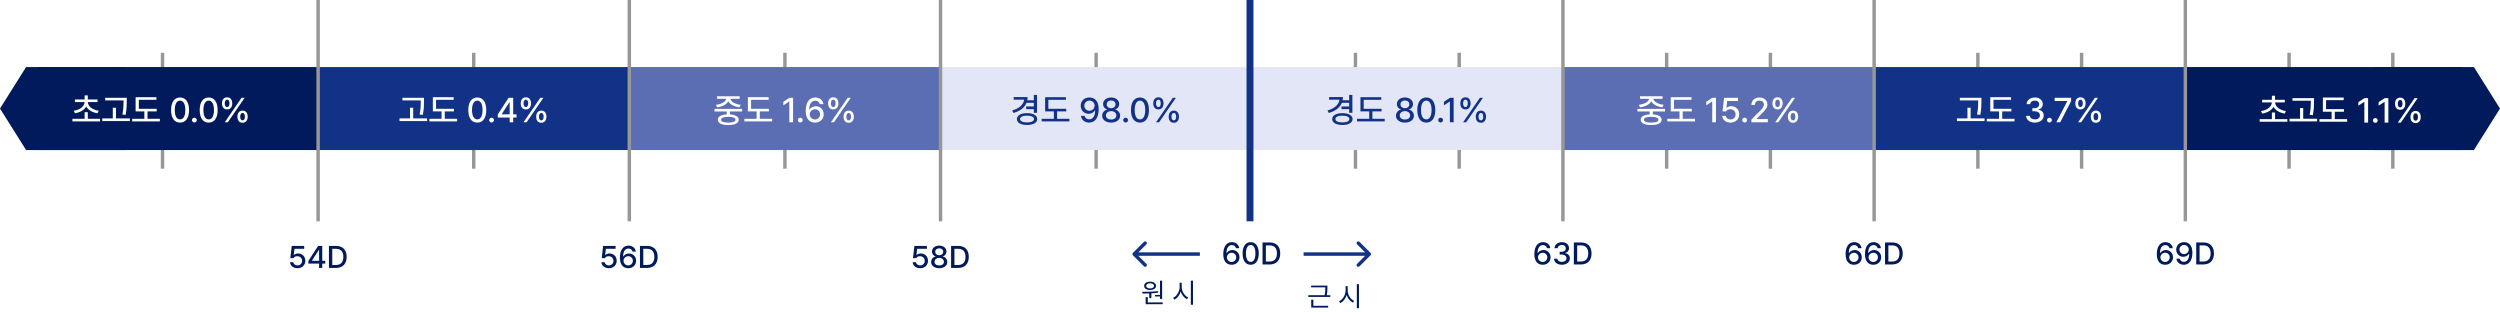
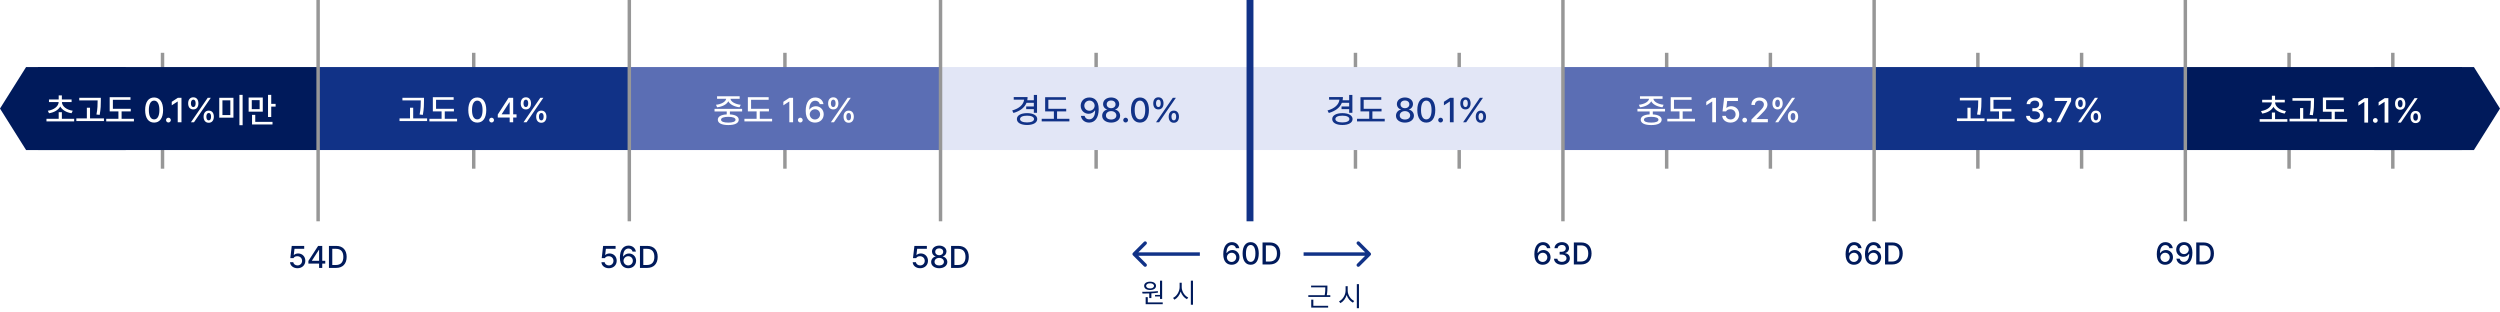
<svg xmlns="http://www.w3.org/2000/svg" width="593" height="74" viewBox="0 0 593 74" fill="none">
  <rect width="593" height="74" fill="#727272" />
-   <path d="M-340 -1077C-340 -1078.1 -339.105 -1079 -338 -1079H2975C2976.1 -1079 2977 -1078.1 2977 -1077V893C2977 894.105 2976.1 895 2975 895H-338C-339.105 895 -340 894.105 -340 893V-1077Z" fill="white" />
+   <path d="M-340 -994C-340 -995.105 -339.105 -996 -338 -996H2975C2976.1 -996 2977 -995.105 2977 -994V976C2977 977.105 2976.1 978 2975 978H-338C-339.105 978 -340 977.105 -340 976V-994Z" fill="white" />
+   <path d="M-338 -995H2975V-997H-338V-995ZM2976 -994V976H2978V-994H2976ZM2975 977H-338V979H2975V977ZM-339 976V-994H-341V976H-339ZM-338 977C-338.552 977 -339 976.552 -339 976H-341C-341 977.657 -339.657 979 -338 979V977ZM2976 976C2976 976.552 2975.55 977 2975 977V979C2976.66 979 2978 977.657 2978 976H2976ZM2975 -995C2975.55 -995 2976 -994.552 2976 -994H2978C2978 -995.657 2976.66 -997 2975 -997V-995ZM-338 -997C-339.657 -997 -341 -995.657 -341 -994H-339C-339 -994.552 -338.552 -995 -338 -995V-997Z" fill="black" fill-opacity="0.1" />
  <path fill-rule="evenodd" clip-rule="evenodd" d="M111.957 40.013V12.523H112.777V40.013H111.957Z" fill="#979797" />
  <path d="M6.188 15.904H29.816V35.589H6.188L0 25.746L6.188 15.904Z" fill="#001A5B" />
  <path d="M292.134 62.802C293.255 62.809 294.002 62.034 294.002 61.021C294.002 60.023 293.252 59.309 292.322 59.305C291.756 59.309 291.266 59.569 290.981 60.012H290.924C290.924 58.833 291.392 58.134 292.199 58.13C292.726 58.134 293.061 58.44 293.165 58.866H293.951C293.829 58.037 293.162 57.438 292.199 57.438C290.948 57.438 290.162 58.476 290.159 60.293C290.159 62.221 291.169 62.794 292.134 62.802ZM291.017 61.043C291.024 60.462 291.511 59.951 292.149 59.954C292.776 59.951 293.23 60.437 293.23 61.035C293.23 61.645 292.758 62.135 292.127 62.138C291.485 62.135 291.02 61.623 291.017 61.043Z" fill="#001A5B" />
  <path d="M296.662 62.802C297.869 62.802 298.575 61.828 298.579 60.12C298.575 58.422 297.858 57.438 296.662 57.438C295.461 57.438 294.744 58.422 294.744 60.12C294.744 61.828 295.454 62.802 296.662 62.802ZM295.537 60.12C295.537 58.822 295.959 58.112 296.662 58.109C297.36 58.112 297.786 58.822 297.786 60.12C297.786 61.421 297.364 62.117 296.662 62.117C295.955 62.117 295.533 61.421 295.537 60.12Z" fill="#001A5B" />
  <path d="M301.167 62.73C302.756 62.73 303.672 61.742 303.676 60.113C303.672 58.487 302.756 57.511 301.217 57.511H299.473V62.73H301.167ZM300.265 62.038V58.203H301.167C302.306 58.203 302.89 58.884 302.89 60.113C302.89 61.346 302.306 62.034 301.123 62.038H300.265Z" fill="#001A5B" />
  <path d="M275.659 66.581H275.153V69.951H273.973V70.316H275.153V70.906H275.659V66.581ZM270.93 69.221L271 69.631C271.478 69.631 272.025 69.631 272.602 69.608V70.707H273.108V69.583C273.631 69.551 274.166 69.499 274.672 69.419L274.64 69.054C273.419 69.205 271.99 69.214 270.93 69.221ZM271.391 67.805C271.388 68.413 271.958 68.791 272.801 68.791C273.637 68.791 274.207 68.413 274.21 67.805C274.207 67.205 273.637 66.811 272.801 66.811C271.958 66.811 271.388 67.205 271.391 67.805ZM271.75 72.149H275.8V71.726H272.256V70.483H271.75V72.149ZM271.872 67.805C271.866 67.439 272.244 67.189 272.801 67.196C273.343 67.189 273.727 67.439 273.73 67.805C273.727 68.176 273.343 68.416 272.801 68.42C272.244 68.416 271.866 68.176 271.872 67.805Z" fill="#001A5B" />
  <path d="M280.304 68.106V67.068H279.805V68.106C279.798 69.185 279.096 70.275 278.247 70.662L278.568 71.085C279.234 70.749 279.795 70.028 280.057 69.169C280.33 69.98 280.891 70.656 281.541 70.97L281.849 70.573C281.009 70.191 280.301 69.147 280.304 68.106ZM282.47 72.284H282.977V66.574H282.47V72.284Z" fill="#001A5B" />
  <path d="M314.862 67.74H310.991V68.151H314.361V68.183C314.365 68.666 314.365 69.227 314.211 70.015H310.331V70.438H315.547V70.015H314.711C314.862 69.24 314.862 68.663 314.862 68.183V67.74ZM311.023 72.963H315.035V72.54H311.523V71.079H311.023V72.963Z" fill="#001A5B" />
  <path d="M319.674 68.926V67.888H319.174V68.926C319.168 70.006 318.466 71.095 317.617 71.483L317.937 71.906C318.603 71.569 319.164 70.848 319.427 69.99C319.699 70.8 320.26 71.476 320.911 71.79L321.218 71.393C320.378 71.012 319.67 69.967 319.674 68.926ZM321.84 73.104H322.346V67.394H321.84V73.104Z" fill="#001A5B" />
  <path d="M70.563 63.622C71.652 63.622 72.423 62.883 72.423 61.856C72.423 60.85 71.698 60.122 70.714 60.118C70.318 60.122 69.95 60.263 69.734 60.472H69.684L69.857 59.008H72.156V58.331H69.201L68.862 61.236H69.612C69.788 60.915 70.109 60.775 70.527 60.775C71.183 60.782 71.652 61.243 71.652 61.877C71.652 62.497 71.197 62.955 70.563 62.959C70.037 62.955 69.612 62.631 69.568 62.187H68.797C68.833 63.02 69.575 63.622 70.563 63.622Z" fill="#001A5B" />
  <path d="M73.151 62.533H75.689V63.55H76.438V62.533H77.152V61.863H76.438V58.331H75.458L73.151 61.892V62.533ZM73.987 61.863V61.82L75.631 59.275H75.689V61.863H73.987Z" fill="#001A5B" />
  <path d="M79.718 63.55C81.308 63.55 82.224 62.562 82.227 60.933C82.224 59.307 81.308 58.331 79.769 58.331H78.024V63.55H79.718ZM78.817 62.858V59.023H79.718C80.857 59.023 81.441 59.704 81.441 60.933C81.441 62.166 80.857 62.854 79.675 62.858H78.817Z" fill="#001A5B" />
  <path d="M144.424 63.622C145.512 63.622 146.284 62.883 146.284 61.856C146.284 60.85 145.559 60.122 144.576 60.118C144.179 60.122 143.811 60.263 143.595 60.472H143.545L143.718 59.008H146.017V58.331H143.062L142.723 61.236H143.472C143.649 60.915 143.969 60.775 144.388 60.775C145.044 60.782 145.512 61.243 145.512 61.877C145.512 62.497 145.058 62.955 144.424 62.959C143.897 62.955 143.472 62.631 143.429 62.187H142.658C142.694 63.02 143.436 63.622 144.424 63.622Z" fill="#001A5B" />
  <path d="M149.016 63.622C150.137 63.629 150.883 62.854 150.883 61.841C150.883 60.843 150.133 60.129 149.203 60.126C148.637 60.129 148.148 60.389 147.862 60.832H147.805C147.805 59.654 148.273 58.954 149.081 58.95C149.607 58.954 149.942 59.261 150.046 59.686H150.832C150.71 58.857 150.043 58.258 149.081 58.258C147.83 58.258 147.044 59.297 147.04 61.113C147.04 63.041 148.05 63.615 149.016 63.622ZM147.898 61.863C147.906 61.283 148.392 60.771 149.03 60.774C149.658 60.771 150.112 61.257 150.112 61.856C150.112 62.465 149.639 62.955 149.009 62.959C148.367 62.955 147.902 62.443 147.898 61.863Z" fill="#001A5B" />
  <path d="M153.493 63.55C155.082 63.55 155.997 62.562 156.001 60.933C155.997 59.307 155.082 58.331 153.543 58.331H151.798V63.55H153.493ZM152.591 62.858V59.023H153.493C154.631 59.023 155.215 59.704 155.215 60.933C155.215 62.166 154.631 62.854 153.449 62.858H152.591Z" fill="#001A5B" />
  <path d="M218.259 63.622C219.348 63.622 220.119 62.883 220.119 61.856C220.119 60.85 219.394 60.122 218.411 60.118C218.014 60.122 217.647 60.263 217.43 60.472H217.38L217.553 59.008H219.852V58.331H216.897L216.558 61.236H217.308C217.484 60.915 217.805 60.775 218.223 60.775C218.879 60.782 219.348 61.243 219.348 61.877C219.348 62.497 218.893 62.955 218.259 62.959C217.733 62.955 217.308 62.631 217.264 62.187H216.493C216.529 63.02 217.272 63.622 218.259 63.622Z" fill="#001A5B" />
  <path d="M222.786 63.622C223.904 63.622 224.7 63.009 224.704 62.158C224.7 61.488 224.217 60.94 223.608 60.846V60.818C224.134 60.695 224.499 60.219 224.502 59.65C224.499 58.846 223.77 58.258 222.786 58.258C221.788 58.258 221.064 58.846 221.064 59.65C221.064 60.219 221.42 60.695 221.958 60.818V60.846C221.341 60.94 220.862 61.488 220.869 62.158C220.862 63.009 221.651 63.622 222.786 63.622ZM221.676 62.101C221.666 61.564 222.137 61.171 222.786 61.171C223.428 61.171 223.897 61.564 223.897 62.101C223.897 62.613 223.464 62.966 222.786 62.966C222.098 62.966 221.666 62.613 221.676 62.101ZM221.835 59.722C221.839 59.235 222.214 58.904 222.786 58.907C223.345 58.904 223.727 59.235 223.724 59.722C223.727 60.212 223.331 60.547 222.786 60.544C222.227 60.547 221.839 60.209 221.835 59.722Z" fill="#001A5B" />
  <path d="M227.292 63.55C228.882 63.55 229.797 62.562 229.8 60.933C229.797 59.307 228.882 58.331 227.342 58.331H225.598V63.55H227.292ZM226.391 62.858V59.023H227.292C228.431 59.023 229.015 59.704 229.015 60.933C229.015 62.166 228.431 62.854 227.249 62.858H226.391Z" fill="#001A5B" />
  <path d="M365.926 62.802C367.047 62.809 367.794 62.034 367.794 61.021C367.794 60.023 367.044 59.309 366.114 59.305C365.548 59.309 365.058 59.569 364.773 60.012H364.716C364.716 58.833 365.184 58.134 365.992 58.13C366.518 58.134 366.853 58.44 366.957 58.866H367.743C367.621 58.037 366.954 57.438 365.992 57.438C364.741 57.438 363.955 58.476 363.951 60.293C363.951 62.221 364.961 62.794 365.926 62.802ZM364.809 61.043C364.816 60.462 365.303 59.951 365.941 59.954C366.568 59.951 367.022 60.437 367.022 61.035C367.022 61.645 366.55 62.135 365.92 62.138C365.277 62.135 364.813 61.623 364.809 61.043Z" fill="#001A5B" />
  <path d="M370.49 62.802C371.571 62.802 372.374 62.164 372.371 61.295C372.374 60.635 371.96 60.156 371.247 60.055V60.019C371.809 59.879 372.177 59.453 372.169 58.858C372.177 58.087 371.531 57.438 370.504 57.438C369.531 57.438 368.745 58.015 368.724 58.866H369.487C369.505 58.394 369.975 58.102 370.497 58.102C371.048 58.102 371.405 58.426 371.405 58.902C371.405 59.403 370.991 59.734 370.396 59.731H369.949V60.38H370.396C371.142 60.383 371.571 60.751 371.571 61.266C371.571 61.774 371.113 62.117 370.482 62.117C369.898 62.117 369.445 61.825 369.415 61.367H368.608C368.641 62.221 369.409 62.802 370.49 62.802Z" fill="#001A5B" />
  <path d="M375.01 62.73C376.599 62.73 377.515 61.742 377.518 60.113C377.515 58.487 376.599 57.511 375.06 57.511H373.315V62.73H375.01ZM374.108 62.038V58.203H375.01C376.148 58.203 376.732 58.884 376.732 60.113C376.732 61.346 376.148 62.034 374.966 62.038H374.108Z" fill="#001A5B" />
  <path d="M439.748 62.802C440.869 62.809 441.615 62.034 441.615 61.021C441.615 60.023 440.865 59.309 439.935 59.305C439.369 59.309 438.879 59.569 438.595 60.012H438.536C438.536 58.833 439.005 58.134 439.813 58.13C440.339 58.134 440.674 58.44 440.779 58.866H441.564C441.441 58.037 440.775 57.438 439.813 57.438C438.562 57.438 437.776 58.476 437.773 60.293C437.773 62.221 438.782 62.794 439.748 62.802ZM438.631 61.043C438.637 60.462 439.124 59.951 439.762 59.954C440.389 59.951 440.844 60.437 440.844 61.035C440.844 61.645 440.371 62.135 439.74 62.138C439.099 62.135 438.634 61.623 438.631 61.043Z" fill="#001A5B" />
  <path d="M444.346 62.802C445.468 62.809 446.214 62.034 446.214 61.021C446.214 60.023 445.464 59.309 444.534 59.305C443.968 59.309 443.478 59.569 443.193 60.012H443.136C443.136 58.833 443.604 58.134 444.411 58.13C444.938 58.134 445.273 58.44 445.377 58.866H446.163C446.041 58.037 445.374 57.438 444.411 57.438C443.16 57.438 442.375 58.476 442.371 60.293C442.371 62.221 443.381 62.794 444.346 62.802ZM443.229 61.043C443.237 60.462 443.723 59.951 444.361 59.954C444.989 59.951 445.442 60.437 445.442 61.035C445.442 61.645 444.971 62.135 444.34 62.138C443.698 62.135 443.233 61.623 443.229 61.043Z" fill="#001A5B" />
  <path d="M448.823 62.73C450.413 62.73 451.329 61.742 451.332 60.113C451.329 58.487 450.413 57.511 448.874 57.511H447.129V62.73H448.823ZM447.923 62.038V58.203H448.823C449.962 58.203 450.546 58.884 450.546 60.113C450.546 61.346 449.962 62.034 448.78 62.038H447.923Z" fill="#001A5B" />
  <path d="M513.565 62.802C514.686 62.809 515.432 62.034 515.432 61.021C515.432 60.023 514.682 59.309 513.752 59.305C513.186 59.309 512.697 59.569 512.412 60.012H512.354C512.354 58.833 512.823 58.134 513.63 58.13C514.157 58.134 514.491 58.44 514.596 58.866H515.382C515.259 58.037 514.592 57.438 513.63 57.438C512.379 57.438 511.593 58.477 511.59 60.293C511.59 62.221 512.599 62.794 513.565 62.802ZM512.448 61.043C512.455 60.462 512.942 59.951 513.579 59.954C514.206 59.951 514.661 60.437 514.661 61.036C514.661 61.645 514.188 62.135 513.558 62.139C512.916 62.135 512.451 61.623 512.448 61.043Z" fill="#001A5B" />
  <path d="M518.07 57.438C516.935 57.431 516.196 58.21 516.196 59.205C516.196 60.203 516.946 60.92 517.883 60.92C518.445 60.92 518.936 60.654 519.217 60.214H519.282C519.274 61.407 518.802 62.106 517.998 62.11C517.473 62.106 517.133 61.8 517.026 61.36H516.24C516.365 62.207 517.036 62.802 517.998 62.802C519.249 62.802 520.038 61.764 520.038 59.933C520.035 58.022 519.029 57.446 518.07 57.438ZM516.967 59.19C516.964 58.592 517.44 58.102 518.07 58.102C518.709 58.102 519.174 58.617 519.174 59.183C519.174 59.76 518.687 60.275 518.056 60.272C517.422 60.275 516.971 59.796 516.967 59.19Z" fill="#001A5B" />
  <path d="M522.64 62.73C524.23 62.73 525.146 61.742 525.149 60.113C525.146 58.487 524.23 57.511 522.691 57.511H520.947V62.73H522.64ZM521.74 62.038V58.203H522.64C523.78 58.203 524.364 58.884 524.364 60.113C524.364 61.346 523.78 62.034 522.598 62.038H521.74Z" fill="#001A5B" />
  <path fill-rule="evenodd" clip-rule="evenodd" d="M38.139 40.013V12.523H38.959V40.013H38.139Z" fill="#979797" />
  <path fill-rule="evenodd" clip-rule="evenodd" d="M185.774 40.013V12.523H186.594V40.013H185.774Z" fill="#979797" />
  <path fill-rule="evenodd" clip-rule="evenodd" d="M259.591 40.013V12.523H260.411V40.013H259.591Z" fill="#979797" />
  <path fill-rule="evenodd" clip-rule="evenodd" d="M321.106 40.013V12.523H321.926V40.013H321.106Z" fill="#979797" />
  <path fill-rule="evenodd" clip-rule="evenodd" d="M345.712 40.013V12.523H346.532V40.013H345.712Z" fill="#979797" />
  <path fill-rule="evenodd" clip-rule="evenodd" d="M394.923 40.013V12.523H395.744V40.013H394.923Z" fill="#979797" />
  <path fill-rule="evenodd" clip-rule="evenodd" d="M419.529 40.013V12.523H420.349V40.013H419.529Z" fill="#979797" />
  <path fill-rule="evenodd" clip-rule="evenodd" d="M468.741 40.013V12.523H469.561V40.013H468.741Z" fill="#979797" />
  <path fill-rule="evenodd" clip-rule="evenodd" d="M493.346 40.013V12.523H494.167V40.013H493.346Z" fill="#979797" />
  <path fill-rule="evenodd" clip-rule="evenodd" d="M542.558 40.013V12.523H543.378V40.013H542.558Z" fill="#979797" />
  <path fill-rule="evenodd" clip-rule="evenodd" d="M567.164 40.013V12.523H567.984V40.013H567.164Z" fill="#979797" />
  <path d="M296.91 15.904H223.093V35.589H296.91V15.904Z" fill="#E2E6F6" />
  <path d="M223.093 15.904H149.275V35.589H223.093V15.904Z" fill="#5B6EB4" />
  <path d="M149.275 15.904H75.458V35.589H149.275V15.904Z" fill="#113287" />
  <path d="M75.458 15.904H9.022V35.589H75.458V15.904Z" fill="#001A5B" />
  <path fill-rule="evenodd" clip-rule="evenodd" d="M148.865 52.492V3.58518e-08L149.685 0V52.492H148.865Z" fill="#979797" />
  <path fill-rule="evenodd" clip-rule="evenodd" d="M222.683 52.492V3.58518e-08L223.503 0V52.492H222.683Z" fill="#979797" />
  <path fill-rule="evenodd" clip-rule="evenodd" d="M75.048 52.492V3.58518e-08L75.868 0V52.492H75.048Z" fill="#979797" />
  <path d="M518.362 15.904H444.545V35.589H518.362V15.904Z" fill="#113287" />
  <path d="M444.545 15.904H370.728V35.589H444.545V15.904Z" fill="#5B6EB4" />
  <path d="M370.728 15.904H296.91V35.589H370.728V15.904Z" fill="#E2E6F6" />
  <path fill-rule="evenodd" clip-rule="evenodd" d="M295.68 52.492V7.17035e-08L297.32 0V52.492H295.68Z" fill="#113287" />
  <path fill-rule="evenodd" clip-rule="evenodd" d="M271.343 63.169L268.733 60.559C268.573 60.399 268.573 60.139 268.733 59.979L271.343 57.369C271.504 57.209 271.763 57.209 271.924 57.369C272.084 57.529 272.084 57.789 271.924 57.949L270.014 59.859H284.607V60.679H270.014L271.924 62.589C272.084 62.749 272.084 63.009 271.924 63.169C271.763 63.329 271.504 63.329 271.343 63.169Z" fill="#113287" />
  <path fill-rule="evenodd" clip-rule="evenodd" d="M322.477 57.369L325.087 59.979C325.247 60.139 325.247 60.399 325.087 60.559L322.477 63.169C322.316 63.329 322.057 63.329 321.896 63.169C321.736 63.009 321.736 62.749 321.896 62.589L323.807 60.679H309.213V59.859H323.807L321.896 57.949C321.736 57.789 321.736 57.529 321.896 57.369C322.057 57.209 322.316 57.209 322.477 57.369Z" fill="#113287" />
  <path d="M586.812 15.904H563.184V35.589H586.812L593 25.746L586.812 15.904Z" fill="#001A5B" />
  <path d="M518.363 15.904H583.978V35.589H518.363V15.904Z" fill="#001A5B" />
  <path fill-rule="evenodd" clip-rule="evenodd" d="M370.317 52.492V3.58518e-08L371.138 0V52.492H370.317Z" fill="#979797" />
  <path fill-rule="evenodd" clip-rule="evenodd" d="M444.135 52.492V3.58518e-08L444.955 0V52.492H444.135Z" fill="#979797" />
  <path fill-rule="evenodd" clip-rule="evenodd" d="M517.952 52.492V3.58518e-08L518.772 0V52.492H517.952Z" fill="#979797" />
  <path d="M245.984 22.512V26.757H245.224V25.884H243.413V25.259H245.224V24.386H243.489C243.025 25.54 241.948 26.353 240.394 26.797L240.089 26.205C241.787 25.72 242.781 24.807 242.917 23.649H240.458V23.025H243.742C243.742 23.289 243.714 23.545 243.666 23.786H245.224V22.512H245.984ZM241.203 28.239C241.203 27.37 242.148 26.841 243.622 26.837C245.075 26.841 246.029 27.37 246.033 28.239C246.029 29.112 245.075 29.649 243.622 29.649C242.148 29.649 241.203 29.112 241.203 28.239ZM241.956 28.239C241.956 28.744 242.596 29.036 243.622 29.04C244.627 29.036 245.268 28.744 245.272 28.239C245.268 27.727 244.627 27.434 243.622 27.438C242.596 27.434 241.956 27.727 241.956 28.239ZM252.905 25.812V26.421H250.734V28.175H253.658V28.8H247.09V28.175H249.981V26.421H247.907V23.057H252.841V23.674H248.668V25.812H252.905ZM258.424 23.121C259.489 23.129 260.606 23.77 260.61 25.892C260.61 27.927 259.733 29.08 258.343 29.08C257.274 29.08 256.529 28.419 256.389 27.478H257.262C257.382 27.967 257.759 28.307 258.343 28.311C259.237 28.307 259.761 27.53 259.769 26.205H259.697C259.385 26.693 258.84 26.99 258.215 26.99C257.174 26.99 256.341 26.193 256.341 25.083C256.341 23.978 257.162 23.113 258.424 23.121ZM257.198 25.067C257.202 25.74 257.703 26.273 258.408 26.269C259.108 26.273 259.649 25.7 259.649 25.059C259.649 24.43 259.132 23.858 258.424 23.858C257.723 23.858 257.194 24.402 257.198 25.067ZM263.566 29.08C262.304 29.08 261.427 28.399 261.435 27.454C261.427 26.709 261.96 26.101 262.645 25.996V25.964C262.048 25.828 261.651 25.299 261.651 24.667C261.651 23.774 262.456 23.121 263.566 23.121C264.659 23.121 265.468 23.774 265.472 24.667C265.468 25.299 265.064 25.828 264.479 25.964V25.996C265.156 26.101 265.692 26.709 265.696 27.454C265.692 28.399 264.807 29.08 263.566 29.08ZM262.332 27.39C262.32 27.959 262.801 28.351 263.566 28.351C264.319 28.351 264.799 27.959 264.799 27.39C264.799 26.793 264.279 26.357 263.566 26.357C262.845 26.357 262.32 26.793 262.332 27.39ZM262.509 24.747C262.513 25.288 262.945 25.664 263.566 25.66C264.171 25.664 264.611 25.291 264.607 24.747C264.611 24.206 264.187 23.838 263.566 23.842C262.929 23.838 262.513 24.206 262.509 24.747ZM267.002 29.056C266.69 29.052 266.429 28.8 266.433 28.487C266.429 28.175 266.69 27.919 267.002 27.919C267.31 27.919 267.567 28.175 267.571 28.487C267.567 28.8 267.31 29.052 267.002 29.056ZM270.398 29.08C269.056 29.08 268.267 27.999 268.267 26.101C268.267 24.214 269.064 23.121 270.398 23.121C271.728 23.121 272.525 24.214 272.529 26.101C272.525 27.999 271.74 29.08 270.398 29.08ZM269.149 26.101C269.145 27.546 269.613 28.319 270.398 28.319C271.179 28.319 271.648 27.546 271.648 26.101C271.648 24.659 271.175 23.87 270.398 23.866C269.617 23.87 269.149 24.659 269.149 26.101ZM274.771 25.956C273.978 25.964 273.546 25.376 273.554 24.515C273.546 23.666 273.998 23.077 274.771 23.081C275.568 23.077 275.985 23.666 275.989 24.515C275.985 25.38 275.552 25.964 274.771 25.956ZM274.211 29L278.191 23.201H278.92L274.94 29H274.211ZM274.211 24.515C274.215 25.047 274.399 25.392 274.771 25.396C275.148 25.392 275.324 25.047 275.324 24.515C275.324 23.994 275.16 23.637 274.771 23.642C274.399 23.649 274.215 23.998 274.211 24.515ZM277.214 27.678C277.21 26.821 277.659 26.233 278.432 26.237C279.225 26.233 279.645 26.821 279.649 27.678C279.645 28.535 279.213 29.12 278.432 29.12C277.643 29.12 277.21 28.531 277.214 27.678ZM277.871 27.678C277.875 28.203 278.059 28.552 278.432 28.552C278.808 28.552 278.984 28.203 278.984 27.678C278.984 27.15 278.82 26.797 278.432 26.797C278.063 26.805 277.875 27.154 277.871 27.678Z" fill="#113287" />
  <path d="M176.032 25.828V26.445H173.132V27.134C174.446 27.206 175.227 27.646 175.231 28.399C175.227 29.212 174.297 29.669 172.756 29.665C171.194 29.669 170.265 29.212 170.265 28.399C170.265 27.646 171.045 27.202 172.379 27.134V26.445H169.488V25.828H176.032ZM169.832 24.851C171.122 24.719 172.139 24.134 172.243 23.441H170.088V22.832H175.447V23.441H173.268C173.372 24.138 174.382 24.719 175.695 24.851L175.423 25.452C174.177 25.308 173.148 24.783 172.76 24.022C172.363 24.783 171.342 25.308 170.096 25.452L169.832 24.851ZM171.033 28.399C171.029 28.836 171.658 29.088 172.756 29.08C173.837 29.088 174.47 28.836 174.47 28.399C174.47 27.955 173.837 27.714 172.756 27.71C171.658 27.714 171.029 27.955 171.033 28.399ZM182.391 25.812V26.421H180.221V28.175H183.144V28.8H176.576V28.175H179.468V26.421H177.393V23.057H182.327V23.674H178.154V25.812H182.391ZM188.118 23.201V29H187.229V24.082H187.197L185.811 24.987V24.146L187.253 23.201H188.118ZM189.832 29.056C189.52 29.052 189.26 28.8 189.264 28.487C189.26 28.175 189.52 27.919 189.832 27.919C190.141 27.919 190.397 28.175 190.401 28.487C190.397 28.8 190.141 29.052 189.832 29.056ZM193.308 29.08C192.235 29.072 191.114 28.435 191.114 26.293C191.118 24.274 191.991 23.121 193.381 23.121C194.45 23.121 195.191 23.786 195.327 24.707H194.454C194.338 24.234 193.965 23.894 193.381 23.89C192.483 23.894 191.963 24.671 191.963 25.98H192.027C192.343 25.488 192.888 25.199 193.517 25.195C194.55 25.199 195.383 25.992 195.383 27.102C195.383 28.227 194.554 29.088 193.308 29.08ZM192.067 27.126C192.071 27.77 192.588 28.339 193.3 28.343C194.001 28.339 194.526 27.794 194.526 27.118C194.526 26.453 194.021 25.912 193.324 25.916C192.616 25.912 192.075 26.481 192.067 27.126ZM197.65 25.956C196.857 25.964 196.424 25.376 196.432 24.515C196.424 23.666 196.877 23.077 197.65 23.081C198.447 23.077 198.863 23.666 198.867 24.515C198.863 25.38 198.431 25.964 197.65 25.956ZM197.089 29L201.07 23.201H201.799L197.818 29H197.089ZM197.089 24.515C197.093 25.047 197.277 25.392 197.65 25.396C198.026 25.392 198.202 25.047 198.202 24.515C198.202 23.994 198.038 23.637 197.65 23.642C197.277 23.649 197.093 23.998 197.089 24.515ZM200.093 27.678C200.089 26.821 200.537 26.233 201.31 26.237C202.103 26.233 202.524 26.821 202.528 27.678C202.524 28.535 202.091 29.12 201.31 29.12C200.521 29.12 200.089 28.531 200.093 27.678ZM200.749 27.678C200.753 28.203 200.938 28.552 201.31 28.552C201.687 28.552 201.863 28.203 201.863 27.678C201.863 27.15 201.699 26.797 201.31 26.797C200.942 26.805 200.753 27.154 200.749 27.678Z" fill="white" />
  <path d="M100.572 23.193V23.898C100.568 24.783 100.568 25.776 100.3 27.246L99.531 27.166C99.807 25.776 99.807 24.759 99.811 23.898V23.81H95.454V23.193H100.572ZM94.765 28.712V28.079H97.256V25.548H98.009V28.079H101.309V28.712H94.765ZM107.669 25.812V26.421H105.498V28.175H108.422V28.8H101.854V28.175H104.745V26.421H102.671V23.057H107.605V23.674H103.432V25.812H107.669ZM113.211 29.08C111.87 29.08 111.081 27.999 111.081 26.101C111.081 24.214 111.878 23.121 113.211 23.121C114.541 23.121 115.338 24.214 115.342 26.101C115.338 27.999 114.553 29.08 113.211 29.08ZM111.962 26.101C111.958 27.546 112.427 28.319 113.211 28.319C113.992 28.319 114.461 27.546 114.461 26.101C114.461 24.659 113.988 23.87 113.211 23.866C112.431 23.87 111.962 24.659 111.962 26.101ZM116.608 29.056C116.295 29.052 116.035 28.8 116.039 28.487C116.035 28.175 116.295 27.919 116.608 27.919C116.916 27.919 117.172 28.175 117.176 28.487C117.172 28.8 116.916 29.052 116.608 29.056ZM118.073 27.871V27.158L120.636 23.201H121.726V27.126H122.519V27.871H121.726V29H120.893V27.871H118.073ZM119.002 27.126H120.893V24.25H120.829L119.002 27.078V27.126ZM124.737 25.956C123.944 25.964 123.512 25.376 123.52 24.515C123.512 23.666 123.965 23.077 124.737 23.081C125.534 23.077 125.951 23.666 125.955 24.515C125.951 25.38 125.518 25.964 124.737 25.956ZM124.177 29L128.158 23.201H128.886L124.906 29H124.177ZM124.177 24.515C124.181 25.047 124.365 25.392 124.737 25.396C125.114 25.392 125.29 25.047 125.29 24.515C125.29 23.994 125.126 23.637 124.737 23.642C124.365 23.649 124.181 23.998 124.177 24.515ZM127.18 27.678C127.176 26.821 127.625 26.233 128.398 26.237C129.191 26.233 129.611 26.821 129.615 27.678C129.611 28.535 129.179 29.12 128.398 29.12C127.609 29.12 127.176 28.531 127.18 27.678ZM127.837 27.678C127.841 28.203 128.025 28.552 128.398 28.552C128.774 28.552 128.951 28.203 128.951 27.678C128.951 27.15 128.786 26.797 128.398 26.797C128.029 26.805 127.841 27.154 127.837 27.678Z" fill="white" />
-   <path d="M23.742 28.175V28.8H17.174V28.175H20.073V26.613H20.826V28.175H23.742ZM17.494 26.269C18.968 26.052 20.029 25.219 20.065 24.21H17.767V23.593H20.073V22.632H20.826V23.593H23.133V24.21H20.834C20.87 25.219 21.931 26.052 23.405 26.269L23.117 26.861C21.916 26.673 20.914 26.105 20.446 25.267C19.981 26.105 18.984 26.673 17.782 26.861L17.494 26.269ZM30.069 23.193V23.898C30.065 24.783 30.065 25.776 29.797 27.246L29.028 27.166C29.305 25.776 29.305 24.759 29.308 23.898V23.81H24.951V23.193H30.069ZM24.262 28.712V28.079H26.753V25.548H27.506V28.079H30.806V28.712H24.262ZM37.166 25.812V26.421H34.995V28.175H37.919V28.8H31.351V28.175H34.242V26.421H32.168V23.057H37.102V23.674H32.929V25.812H37.166ZM42.709 29.08C41.367 29.08 40.578 27.999 40.578 26.101C40.578 24.214 41.375 23.121 42.709 23.121C44.038 23.121 44.835 24.214 44.839 26.101C44.835 27.999 44.05 29.08 42.709 29.08ZM41.459 26.101C41.455 27.546 41.924 28.319 42.709 28.319C43.49 28.319 43.958 27.546 43.958 26.101C43.958 24.659 43.486 23.87 42.709 23.866C41.928 23.87 41.459 24.659 41.459 26.101ZM46.105 29.056C45.792 29.052 45.532 28.8 45.536 28.487C45.532 28.175 45.792 27.919 46.105 27.919C46.413 27.919 46.669 28.175 46.673 28.487C46.669 28.8 46.413 29.052 46.105 29.056ZM49.501 29.08C48.159 29.08 47.37 27.999 47.37 26.101C47.37 24.214 48.167 23.121 49.501 23.121C50.831 23.121 51.627 24.214 51.632 26.101C51.627 27.999 50.843 29.08 49.501 29.08ZM48.251 26.101C48.247 27.546 48.716 28.319 49.501 28.319C50.282 28.319 50.75 27.546 50.75 26.101C50.75 24.659 50.278 23.87 49.501 23.866C48.72 23.87 48.251 24.659 48.251 26.101ZM53.874 25.956C53.081 25.964 52.649 25.376 52.657 24.515C52.649 23.666 53.101 23.077 53.874 23.081C54.671 23.077 55.088 23.666 55.092 24.515C55.088 25.38 54.655 25.964 53.874 25.956ZM53.313 29L57.294 23.201H58.023L54.042 29H53.313ZM53.313 24.515C53.318 25.047 53.502 25.392 53.874 25.396C54.251 25.392 54.427 25.047 54.427 24.515C54.427 23.994 54.263 23.637 53.874 23.642C53.502 23.649 53.318 23.998 53.313 24.515ZM56.317 27.678C56.313 26.821 56.762 26.233 57.535 26.237C58.328 26.233 58.748 26.821 58.752 27.678C58.748 28.535 58.316 29.12 57.535 29.12C56.746 29.12 56.313 28.531 56.317 27.678ZM56.974 27.678C56.978 28.203 57.162 28.552 57.535 28.552C57.911 28.552 58.087 28.203 58.087 27.678C58.087 27.15 57.923 26.797 57.535 26.797C57.166 26.805 56.978 27.154 56.974 27.678Z" fill="white" />
+   <path d="M17.59 28.175V28.8H11.022V28.175H13.922V26.613H14.675V28.175H17.59ZM11.343 26.269C12.816 26.052 13.878 25.219 13.914 24.21H11.615V23.593H13.922V22.632H14.675V23.593H16.982V24.21H14.683C14.719 25.219 15.78 26.052 17.254 26.269L16.965 26.861C15.764 26.673 14.763 26.105 14.294 25.267C13.83 26.105 12.832 26.673 11.631 26.861L11.343 26.269ZM23.918 23.193V23.898C23.914 24.783 23.914 25.776 23.646 27.246L22.877 27.166C23.153 25.776 23.153 24.759 23.157 23.898V23.81H18.8V23.193H23.918ZM18.111 28.712V28.079H20.602V25.548H21.355V28.079H24.655V28.712H18.111ZM31.015 25.812V26.421H28.844V28.175H31.767V28.8H25.2V28.175H28.091V26.421H26.017V23.057H30.951V23.674H26.777V25.812H31.015ZM36.557 29.08C35.216 29.08 34.427 27.999 34.427 26.101C34.427 24.214 35.224 23.121 36.557 23.121C37.887 23.121 38.684 24.214 38.688 26.101C38.684 27.999 37.899 29.08 36.557 29.08ZM35.308 26.101C35.304 27.546 35.772 28.319 36.557 28.319C37.338 28.319 37.807 27.546 37.807 26.101C37.807 24.659 37.334 23.87 36.557 23.866C35.776 23.87 35.308 24.659 35.308 26.101ZM39.953 29.056C39.641 29.052 39.381 28.8 39.385 28.487C39.381 28.175 39.641 27.919 39.953 27.919C40.262 27.919 40.518 28.175 40.522 28.487C40.518 28.8 40.262 29.052 39.953 29.056ZM43.045 23.201V29H42.156V24.082H42.124L40.738 24.987V24.146L42.18 23.201H43.045ZM45.849 25.956C45.056 25.964 44.623 25.376 44.631 24.515C44.623 23.666 45.076 23.077 45.849 23.081C46.645 23.077 47.062 23.666 47.066 24.515C47.062 25.38 46.629 25.964 45.849 25.956ZM45.288 29L49.269 23.201H49.998L46.017 29H45.288ZM45.288 24.515C45.292 25.047 45.476 25.392 45.849 25.396C46.225 25.392 46.401 25.047 46.401 24.515C46.401 23.994 46.237 23.637 45.849 23.642C45.476 23.649 45.292 23.998 45.288 24.515ZM48.291 27.678C48.288 26.821 48.736 26.233 49.509 26.237C50.302 26.233 50.722 26.821 50.726 27.678C50.722 28.535 50.29 29.12 49.509 29.12C48.72 29.12 48.288 28.531 48.291 27.678ZM48.948 27.678C48.952 28.203 49.136 28.552 49.509 28.552C49.885 28.552 50.062 28.203 50.062 27.678C50.062 27.15 49.897 26.797 49.509 26.797C49.141 26.805 48.952 27.154 48.948 27.678ZM55.372 23.193V27.911H52.008V23.193H55.372ZM52.761 27.294H54.635V23.794H52.761V27.294ZM56.79 29.697V22.504H57.551V29.697H56.79ZM62.333 23.137V26.485H58.976V23.137H62.333ZM59.721 25.884H61.588V23.754H59.721V25.884ZM59.785 29.529V27.254H60.546V28.912H64.639V29.529H59.785ZM63.574 27.759V22.496H64.335V24.643H65.376V25.284H64.335V27.759H63.574Z" fill="white" />
  <path d="M469.996 23.193V23.898C469.992 24.783 469.992 25.776 469.723 27.246L468.954 27.166C469.231 25.776 469.231 24.759 469.235 23.898V23.81H464.878V23.193H469.996ZM464.189 28.712V28.079H466.68V25.548H467.433V28.079H470.733V28.712H464.189ZM477.092 25.812V26.421H474.922V28.175H477.845V28.8H471.277V28.175H474.169V26.421H472.094V23.057H477.028V23.674H472.855V25.812H477.092ZM482.675 29.08C481.474 29.08 480.621 28.435 480.585 27.486H481.482C481.514 27.995 482.018 28.319 482.667 28.319C483.368 28.319 483.877 27.939 483.877 27.374C483.877 26.801 483.4 26.393 482.571 26.389H482.074V25.668H482.571C483.232 25.672 483.692 25.303 483.692 24.747C483.692 24.218 483.296 23.858 482.683 23.858C482.102 23.858 481.582 24.182 481.562 24.707H480.713C480.737 23.762 481.61 23.121 482.691 23.121C483.832 23.121 484.549 23.842 484.541 24.699C484.549 25.36 484.141 25.832 483.516 25.988V26.028C484.309 26.14 484.77 26.673 484.766 27.406C484.77 28.371 483.877 29.08 482.675 29.08ZM486.127 29.056C485.815 29.052 485.555 28.8 485.559 28.487C485.555 28.175 485.815 27.919 486.127 27.919C486.436 27.919 486.692 28.175 486.696 28.487C486.692 28.8 486.436 29.052 486.127 29.056ZM487.769 29L490.356 24.002V23.954H487.369V23.201H491.27V23.986L488.69 29H487.769ZM493.488 25.956C492.695 25.964 492.263 25.376 492.271 24.515C492.263 23.666 492.715 23.077 493.488 23.081C494.285 23.077 494.702 23.666 494.706 24.515C494.702 25.38 494.269 25.964 493.488 25.956ZM492.928 29L496.908 23.201H497.637L493.656 29H492.928ZM492.928 24.515C492.932 25.047 493.116 25.392 493.488 25.396C493.865 25.392 494.041 25.047 494.041 24.515C494.041 23.994 493.877 23.637 493.488 23.642C493.116 23.649 492.932 23.998 492.928 24.515ZM495.931 27.678C495.927 26.821 496.376 26.233 497.149 26.237C497.942 26.233 498.362 26.821 498.366 27.678C498.362 28.535 497.93 29.12 497.149 29.12C496.36 29.12 495.927 28.531 495.931 27.678ZM496.588 27.678C496.592 28.203 496.776 28.552 497.149 28.552C497.525 28.552 497.701 28.203 497.701 27.678C497.701 27.15 497.537 26.797 497.149 26.797C496.78 26.805 496.592 27.154 496.588 27.678Z" fill="white" />
  <path d="M394.945 25.828V26.445H392.045V27.134C393.359 27.206 394.14 27.646 394.144 28.399C394.14 29.212 393.211 29.669 391.669 29.665C390.107 29.669 389.178 29.212 389.178 28.399C389.178 27.646 389.959 27.202 391.292 27.134V26.445H388.401V25.828H394.945ZM388.745 24.851C390.035 24.719 391.052 24.134 391.156 23.441H389.002V22.832H394.36V23.441H392.182C392.286 24.138 393.295 24.719 394.608 24.851L394.336 25.452C393.091 25.308 392.061 24.783 391.673 24.022C391.276 24.783 390.255 25.308 389.01 25.452L388.745 24.851ZM389.947 28.399C389.943 28.836 390.572 29.088 391.669 29.08C392.75 29.088 393.383 28.836 393.383 28.399C393.383 27.955 392.75 27.714 391.669 27.71C390.572 27.714 389.943 27.955 389.947 28.399ZM401.305 25.812V26.421H399.134V28.175H402.057V28.8H395.49V28.175H398.381V26.421H396.307V23.057H401.24V23.674H397.067V25.812H401.305ZM407.031 23.201V29H406.142V24.082H406.11L404.725 24.987V24.146L406.166 23.201H407.031ZM410.476 29.08C409.378 29.08 408.553 28.411 408.513 27.486H409.37C409.418 27.979 409.891 28.339 410.476 28.343C411.181 28.339 411.685 27.831 411.685 27.142C411.685 26.437 411.165 25.924 410.436 25.916C409.971 25.916 409.615 26.073 409.418 26.429H408.585L408.962 23.201H412.246V23.954H409.691L409.498 25.58H409.555C409.795 25.348 410.203 25.191 410.644 25.187C411.737 25.191 412.542 26 412.542 27.118C412.542 28.259 411.685 29.08 410.476 29.08ZM413.84 29.056C413.527 29.052 413.267 28.8 413.271 28.487C413.267 28.175 413.527 27.919 413.84 27.919C414.148 27.919 414.404 28.175 414.408 28.487C414.404 28.8 414.148 29.052 413.84 29.056ZM415.434 29V28.359L417.444 26.333C418.081 25.672 418.397 25.303 418.397 24.795C418.397 24.222 417.933 23.858 417.324 23.858C416.679 23.858 416.271 24.266 416.267 24.883H415.434C415.426 23.822 416.235 23.121 417.34 23.121C418.457 23.121 419.23 23.83 419.238 24.771C419.23 25.42 418.926 25.936 417.837 27.006L416.659 28.199V28.247H419.334V29H415.434ZM421.641 25.956C420.848 25.964 420.416 25.376 420.424 24.515C420.416 23.666 420.868 23.077 421.641 23.081C422.438 23.077 422.855 23.666 422.859 24.515C422.855 25.38 422.422 25.964 421.641 25.956ZM421.081 29L425.061 23.201H425.79L421.809 29H421.081ZM421.081 24.515C421.085 25.047 421.269 25.392 421.641 25.396C422.018 25.392 422.194 25.047 422.194 24.515C422.194 23.994 422.03 23.637 421.641 23.642C421.269 23.649 421.085 23.998 421.081 24.515ZM424.084 27.678C424.08 26.821 424.529 26.233 425.302 26.237C426.095 26.233 426.515 26.821 426.519 27.678C426.515 28.535 426.083 29.12 425.302 29.12C424.513 29.12 424.08 28.531 424.084 27.678ZM424.741 27.678C424.745 28.203 424.929 28.552 425.302 28.552C425.678 28.552 425.854 28.203 425.854 27.678C425.854 27.15 425.69 26.797 425.302 26.797C424.933 26.805 424.745 27.154 424.741 27.678Z" fill="white" />
  <path d="M320.783 22.512V26.757H320.022V25.884H318.212V25.259H320.022V24.386H318.288C317.823 25.54 316.746 26.353 315.192 26.797L314.888 26.205C316.586 25.72 317.579 24.807 317.715 23.649H315.256V23.025H318.54C318.54 23.289 318.512 23.545 318.464 23.786H320.022V22.512H320.783ZM316.001 28.239C316.001 27.37 316.946 26.841 318.42 26.837C319.874 26.841 320.827 27.37 320.831 28.239C320.827 29.112 319.874 29.649 318.42 29.649C316.946 29.649 316.001 29.112 316.001 28.239ZM316.754 28.239C316.754 28.744 317.395 29.036 318.42 29.04C319.425 29.036 320.066 28.744 320.07 28.239C320.066 27.727 319.425 27.434 318.42 27.438C317.395 27.434 316.754 27.727 316.754 28.239ZM327.703 25.812V26.421H325.533V28.175H328.456V28.8H321.888V28.175H324.78V26.421H322.705V23.057H327.639V23.674H323.466V25.812H327.703ZM333.254 29.08C331.993 29.08 331.116 28.399 331.124 27.454C331.116 26.709 331.648 26.101 332.333 25.996V25.964C331.736 25.828 331.34 25.299 331.34 24.667C331.34 23.774 332.145 23.121 333.254 23.121C334.347 23.121 335.156 23.774 335.16 24.667C335.156 25.299 334.752 25.828 334.167 25.964V25.996C334.844 26.101 335.381 26.709 335.385 27.454C335.381 28.399 334.496 29.08 333.254 29.08ZM332.021 27.39C332.009 27.959 332.489 28.351 333.254 28.351C334.007 28.351 334.488 27.959 334.488 27.39C334.488 26.793 333.967 26.357 333.254 26.357C332.533 26.357 332.009 26.793 332.021 27.39ZM332.197 24.747C332.201 25.288 332.633 25.664 333.254 25.66C333.859 25.664 334.299 25.291 334.295 24.747C334.299 24.206 333.875 23.838 333.254 23.842C332.617 23.838 332.201 24.206 332.197 24.747ZM338.316 29.08C336.975 29.08 336.186 27.999 336.186 26.101C336.186 24.214 336.983 23.121 338.316 23.121C339.646 23.121 340.443 24.214 340.447 26.101C340.443 27.999 339.658 29.08 338.316 29.08ZM337.067 26.101C337.063 27.546 337.531 28.319 338.316 28.319C339.097 28.319 339.566 27.546 339.566 26.101C339.566 24.659 339.093 23.87 338.316 23.866C337.535 23.87 337.067 24.659 337.067 26.101ZM341.712 29.056C341.4 29.052 341.14 28.8 341.144 28.487C341.14 28.175 341.4 27.919 341.712 27.919C342.021 27.919 342.277 28.175 342.281 28.487C342.277 28.8 342.021 29.052 341.712 29.056ZM344.804 23.201V29H343.915V24.082H343.883L342.497 24.987V24.146L343.939 23.201H344.804ZM347.608 25.956C346.815 25.964 346.382 25.376 346.39 24.515C346.382 23.666 346.835 23.077 347.608 23.081C348.405 23.077 348.821 23.666 348.825 24.515C348.821 25.38 348.388 25.964 347.608 25.956ZM347.047 29L351.028 23.201H351.757L347.776 29H347.047ZM347.047 24.515C347.051 25.047 347.235 25.392 347.608 25.396C347.984 25.392 348.16 25.047 348.16 24.515C348.16 23.994 347.996 23.637 347.608 23.642C347.235 23.649 347.051 23.998 347.047 24.515ZM350.051 27.678C350.047 26.821 350.495 26.233 351.268 26.237C352.061 26.233 352.481 26.821 352.485 27.678C352.481 28.535 352.049 29.12 351.268 29.12C350.479 29.12 350.047 28.531 350.051 27.678ZM350.707 27.678C350.711 28.203 350.896 28.552 351.268 28.552C351.644 28.552 351.821 28.203 351.821 27.678C351.821 27.15 351.656 26.797 351.268 26.797C350.9 26.805 350.711 27.154 350.707 27.678Z" fill="#113287" />
  <path d="M542.56 28.254V28.879H535.992V28.254H538.891V26.692H539.644V28.254H542.56ZM536.312 26.348C537.786 26.131 538.847 25.298 538.883 24.289H536.584V23.672H538.891V22.711H539.644V23.672H541.951V24.289H539.652C539.688 25.298 540.749 26.131 542.223 26.348L541.935 26.94C540.733 26.752 539.732 26.183 539.264 25.346C538.799 26.183 537.802 26.752 536.6 26.94L536.312 26.348ZM548.887 23.272V23.977C548.883 24.862 548.883 25.855 548.615 27.325L547.846 27.245C548.122 25.855 548.122 24.838 548.126 23.977V23.889H543.769V23.272H548.887ZM543.08 28.791V28.158H545.571V25.627H546.324V28.158H549.624V28.791H543.08ZM555.984 25.891V26.5H553.813V28.254H556.737V28.879H550.169V28.254H553.06V26.5H550.986V23.136H555.92V23.752H551.747V25.891H555.984ZM561.711 23.28V29.079H560.822V24.161H560.79L559.404 25.066V24.225L560.846 23.28H561.711ZM563.425 29.135C563.113 29.131 562.852 28.879 562.856 28.566C562.852 28.254 563.113 27.997 563.425 27.997C563.733 27.997 563.99 28.254 563.994 28.566C563.99 28.879 563.733 29.131 563.425 29.135ZM566.517 23.28V29.079H565.628V24.161H565.596L564.21 25.066V24.225L565.652 23.28H566.517ZM569.32 26.035C568.527 26.043 568.095 25.454 568.103 24.593C568.095 23.744 568.547 23.156 569.32 23.16C570.117 23.156 570.534 23.744 570.538 24.593C570.534 25.459 570.101 26.043 569.32 26.035ZM568.759 29.079L572.74 23.28H573.469L569.488 29.079H568.759ZM568.759 24.593C568.763 25.126 568.948 25.471 569.32 25.474C569.697 25.471 569.873 25.126 569.873 24.593C569.873 24.073 569.709 23.716 569.32 23.72C568.948 23.728 568.763 24.077 568.759 24.593ZM571.763 27.757C571.759 26.9 572.208 26.311 572.981 26.316C573.773 26.311 574.194 26.9 574.198 27.757C574.194 28.614 573.761 29.199 572.981 29.199C572.192 29.199 571.759 28.61 571.763 27.757ZM572.42 27.757C572.424 28.282 572.608 28.63 572.981 28.63C573.357 28.63 573.533 28.282 573.533 27.757C573.533 27.229 573.369 26.876 572.981 26.876C572.612 26.884 572.424 27.233 572.42 27.757Z" fill="white" />
-   <path d="M-338 -1078H2975V-1080H-338V-1078ZM2976 -1077V893H2978V-1077H2976ZM2975 894H-338V896H2975V894ZM-339 893V-1077H-341V893H-339ZM-338 894C-338.552 894 -339 893.552 -339 893H-341C-341 894.657 -339.657 896 -338 896V894ZM2976 893C2976 893.552 2975.55 894 2975 894V896C2976.66 896 2978 894.657 2978 893H2976ZM2975 -1078C2975.55 -1078 2976 -1077.55 2976 -1077H2978C2978 -1078.66 2976.66 -1080 2975 -1080V-1078ZM-338 -1080C-339.657 -1080 -341 -1078.66 -341 -1077H-339C-339 -1077.55 -338.552 -1078 -338 -1078V-1080Z" fill="black" fill-opacity="0.1" />
</svg>
